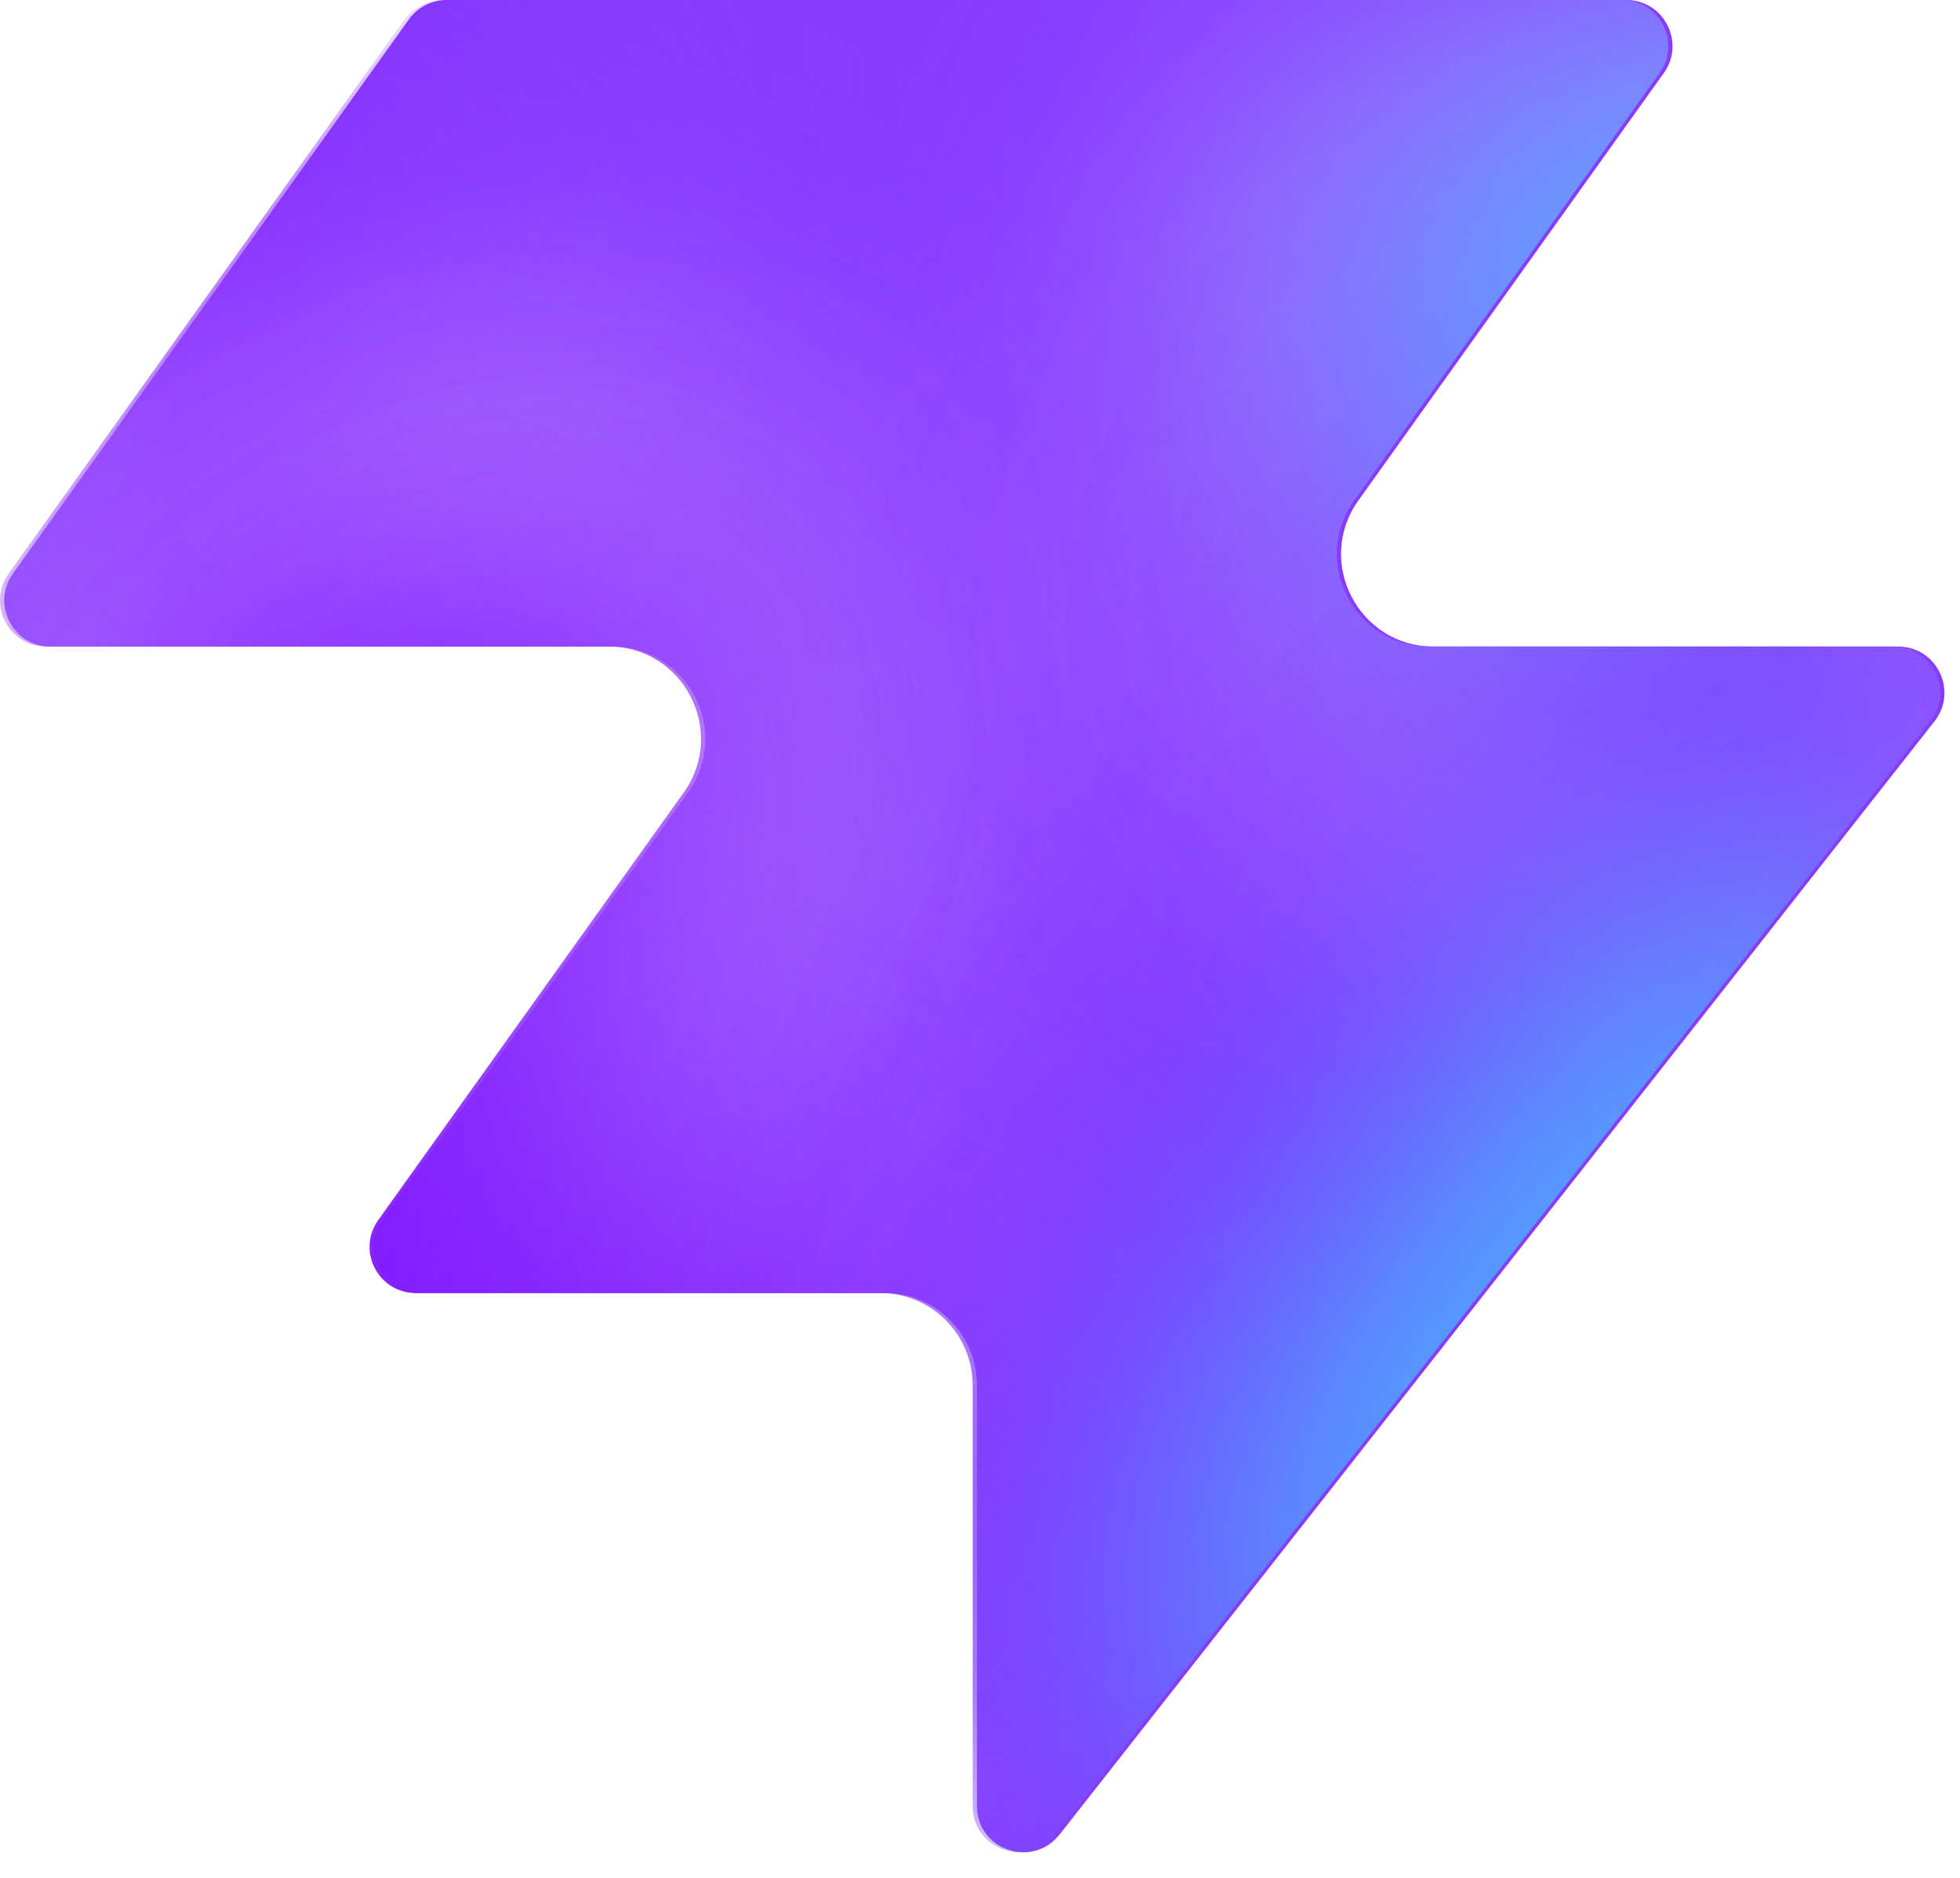
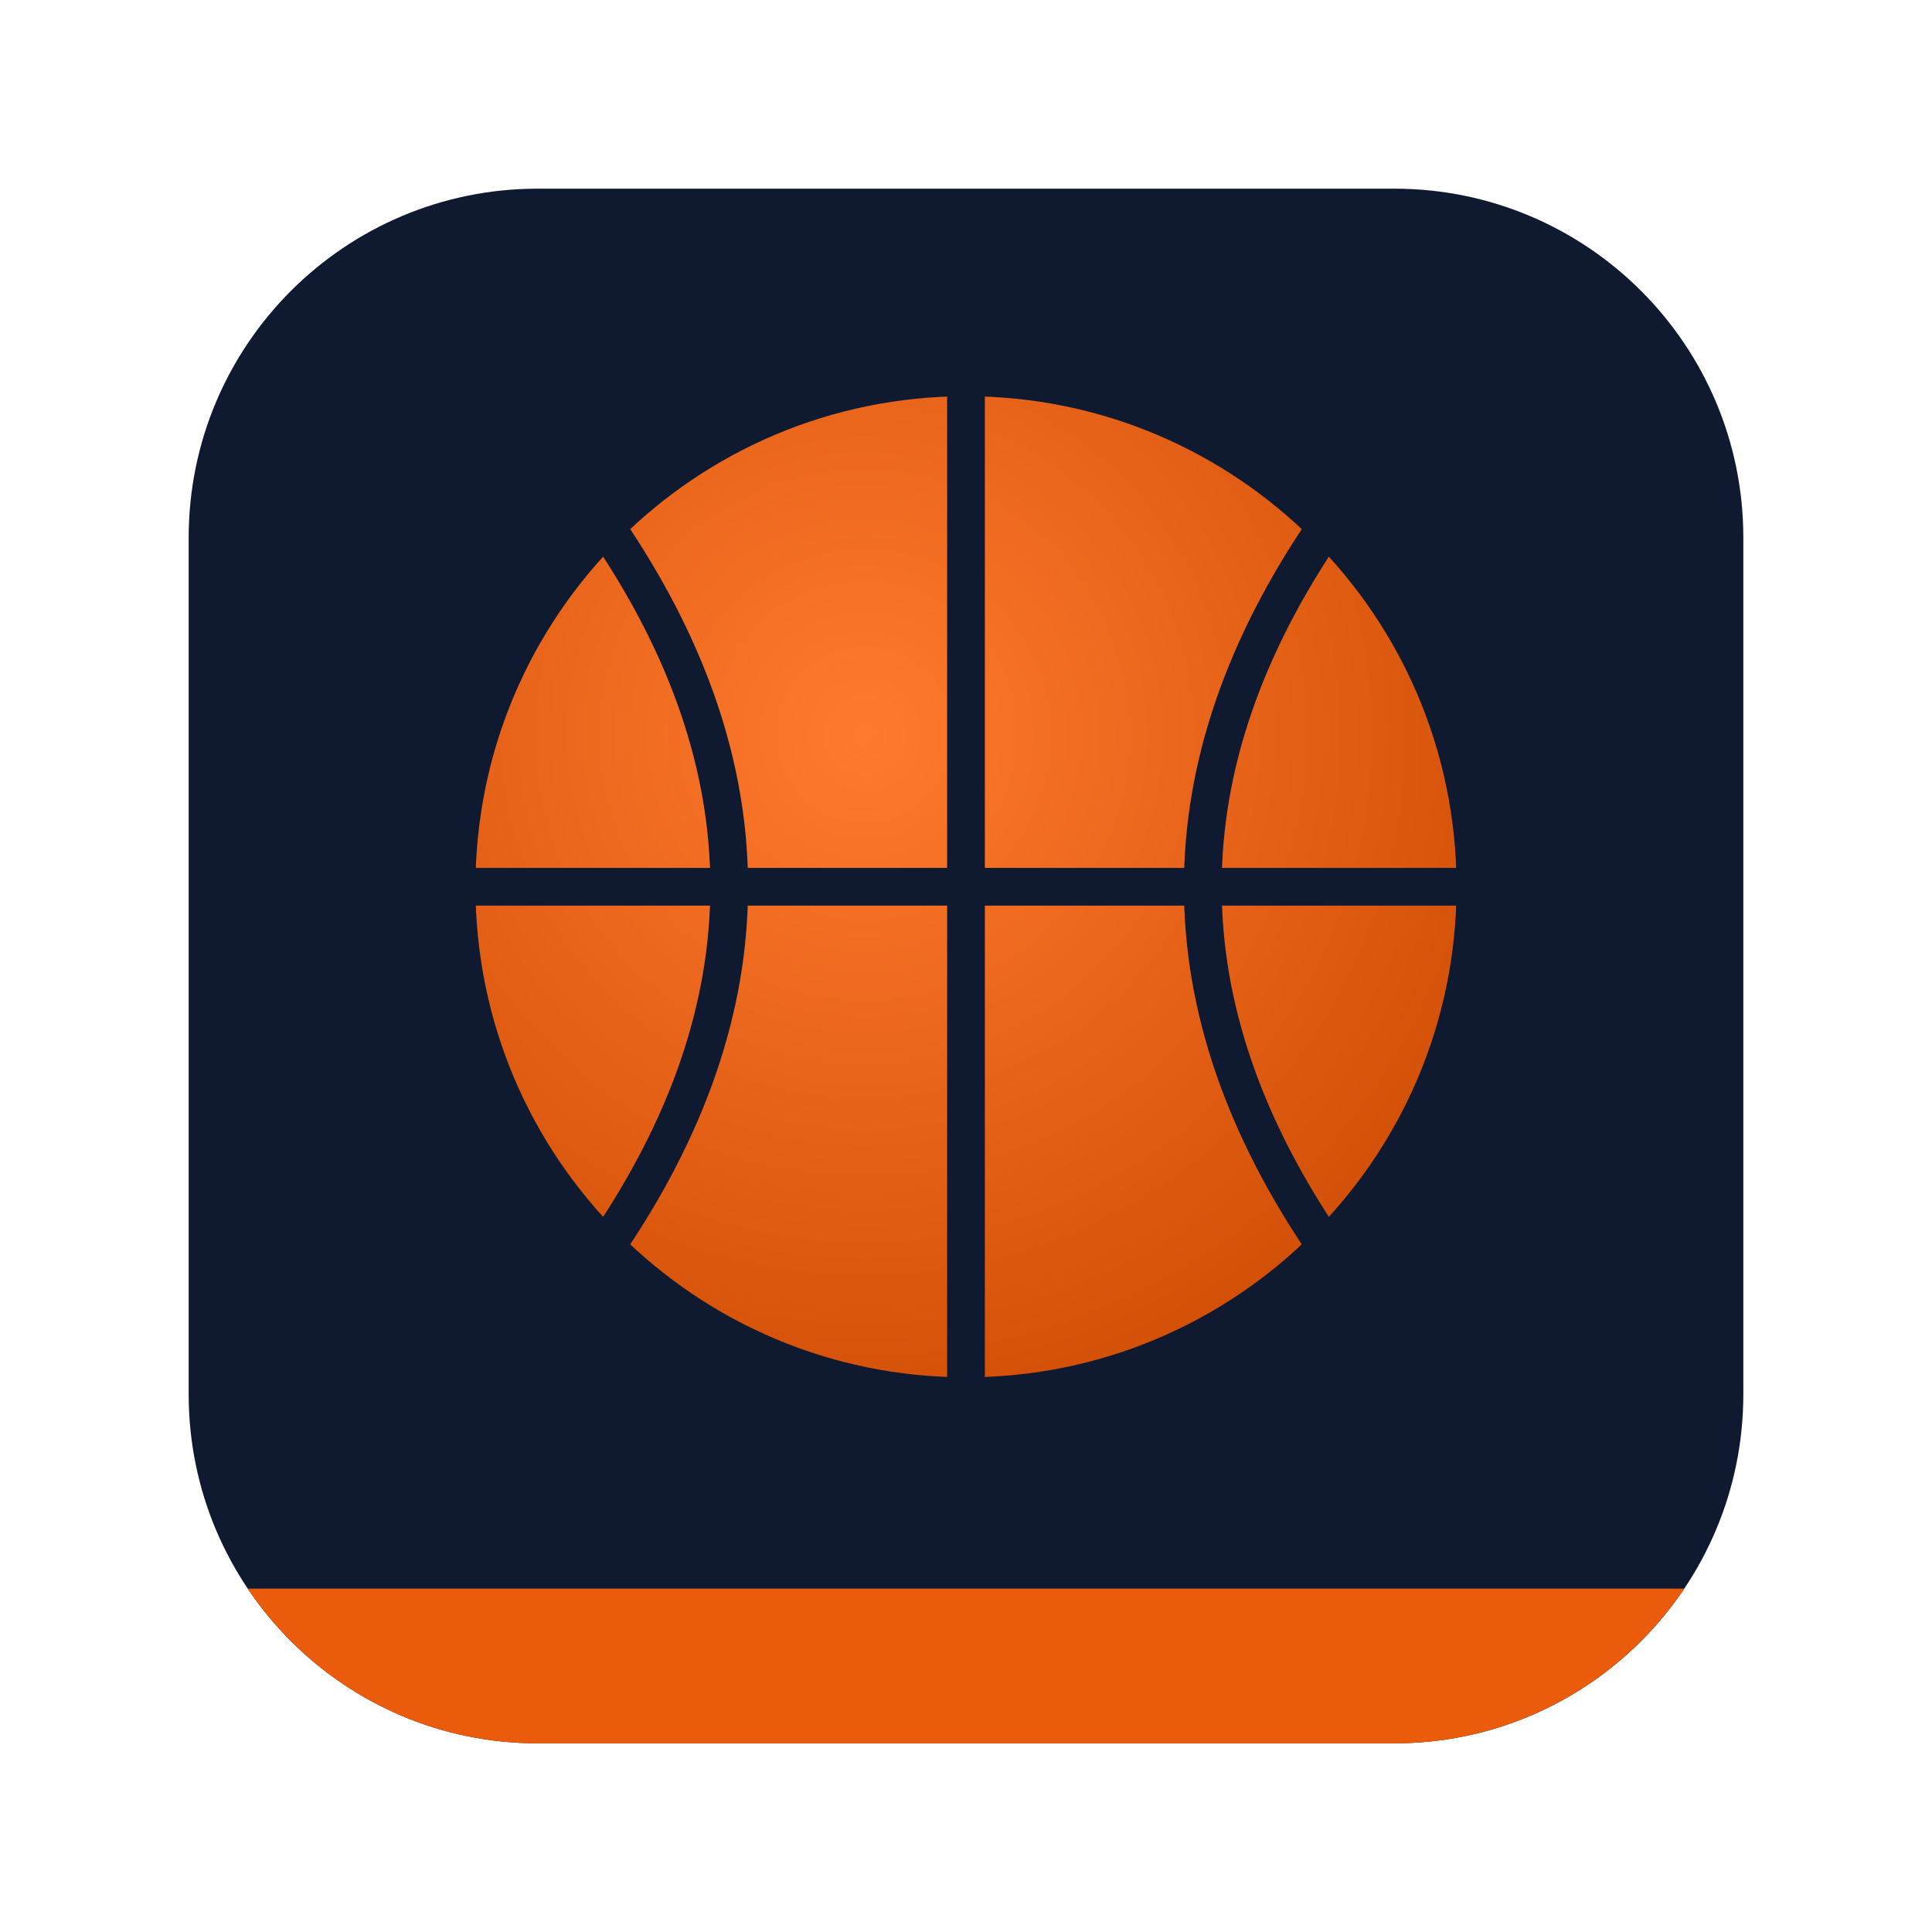
- <svg xmlns="http://www.w3.org/2000/svg" width="48" height="46" fill="none" viewBox="0 0 48 46">
-   <path fill="#863bff" d="M25.946 44.938c-.664.845-2.021.375-2.021-.698V33.937a2.26 2.26 0 0 0-2.262-2.262H10.287c-.92 0-1.456-1.04-.92-1.788l7.48-10.471c1.07-1.497 0-3.578-1.842-3.578H1.237c-.92 0-1.456-1.04-.92-1.788L10.013.474c.214-.297.556-.474.92-.474h28.894c.92 0 1.456 1.04.92 1.788l-7.48 10.471c-1.07 1.498 0 3.579 1.842 3.579h11.377c.943 0 1.473 1.088.89 1.83L25.947 44.94z" style="fill:#863bff;fill:color(display-p3 .525 .23 1);fill-opacity:1" />
-   <mask id="a" width="48" height="46" x="0" y="0" maskUnits="userSpaceOnUse" style="mask-type:alpha">
-     <path fill="#000" d="M25.842 44.938c-.664.844-2.021.375-2.021-.698V33.937a2.26 2.26 0 0 0-2.262-2.262H10.183c-.92 0-1.456-1.04-.92-1.788l7.48-10.471c1.07-1.498 0-3.579-1.842-3.579H1.133c-.92 0-1.456-1.04-.92-1.787L9.91.473c.214-.297.556-.474.92-.474h28.894c.92 0 1.456 1.04.92 1.788l-7.48 10.471c-1.07 1.498 0 3.578 1.842 3.578h11.377c.943 0 1.473 1.088.89 1.832L25.843 44.94z" style="fill:#000;fill-opacity:1" />
-   </mask>
-   <g mask="url(#a)">
-     <g filter="url(#b)">
-       <ellipse cx="5.508" cy="14.704" fill="#ede6ff" rx="5.508" ry="14.704" style="fill:#ede6ff;fill:color(display-p3 .927 .903 1);fill-opacity:1" transform="matrix(.00324 1 1 -.00324 -4.47 31.516)" />
-     </g>
-     <g filter="url(#c)">
-       <ellipse cx="10.399" cy="29.851" fill="#ede6ff" rx="10.399" ry="29.851" style="fill:#ede6ff;fill:color(display-p3 .927 .903 1);fill-opacity:1" transform="matrix(.00324 1 1 -.00324 -39.328 7.883)" />
-     </g>
-     <g filter="url(#d)">
-       <ellipse cx="5.508" cy="30.487" fill="#7e14ff" rx="5.508" ry="30.487" style="fill:#7e14ff;fill:color(display-p3 .492 .077 1);fill-opacity:1" transform="rotate(89.814 -25.913 -14.639)scale(1 -1)" />
-     </g>
-     <g filter="url(#e)">
-       <ellipse cx="5.508" cy="30.599" fill="#7e14ff" rx="5.508" ry="30.599" style="fill:#7e14ff;fill:color(display-p3 .492 .077 1);fill-opacity:1" transform="rotate(89.814 -32.644 -3.334)scale(1 -1)" />
-     </g>
-     <g filter="url(#f)">
-       <ellipse cx="5.508" cy="30.599" fill="#7e14ff" rx="5.508" ry="30.599" style="fill:#7e14ff;fill:color(display-p3 .492 .077 1);fill-opacity:1" transform="matrix(.00324 1 1 -.00324 -34.34 30.47)" />
-     </g>
-     <g filter="url(#g)">
-       <ellipse cx="14.072" cy="22.078" fill="#ede6ff" rx="14.072" ry="22.078" style="fill:#ede6ff;fill:color(display-p3 .927 .903 1);fill-opacity:1" transform="rotate(93.35 24.506 48.493)scale(-1 1)" />
-     </g>
-     <g filter="url(#h)">
-       <ellipse cx="3.47" cy="21.501" fill="#7e14ff" rx="3.47" ry="21.501" style="fill:#7e14ff;fill:color(display-p3 .492 .077 1);fill-opacity:1" transform="rotate(89.009 28.708 47.59)scale(-1 1)" />
-     </g>
-     <g filter="url(#i)">
-       <ellipse cx="3.47" cy="21.501" fill="#7e14ff" rx="3.47" ry="21.501" style="fill:#7e14ff;fill:color(display-p3 .492 .077 1);fill-opacity:1" transform="rotate(89.009 28.708 47.59)scale(-1 1)" />
-     </g>
-     <g filter="url(#j)">
-       <ellipse cx=".387" cy="8.972" fill="#7e14ff" rx="4.407" ry="29.108" style="fill:#7e14ff;fill:color(display-p3 .492 .077 1);fill-opacity:1" transform="rotate(39.51 .387 8.972)" />
-     </g>
-     <g filter="url(#k)">
-       <ellipse cx="47.523" cy="-6.092" fill="#7e14ff" rx="4.407" ry="29.108" style="fill:#7e14ff;fill:color(display-p3 .492 .077 1);fill-opacity:1" transform="rotate(37.892 47.523 -6.092)" />
-     </g>
-     <g filter="url(#l)">
-       <ellipse cx="41.412" cy="6.333" fill="#47bfff" rx="5.971" ry="9.665" style="fill:#47bfff;fill:color(display-p3 .28 .748 1);fill-opacity:1" transform="rotate(37.892 41.412 6.333)" />
-     </g>
-     <g filter="url(#m)">
-       <ellipse cx="-1.879" cy="38.332" fill="#7e14ff" rx="4.407" ry="29.108" style="fill:#7e14ff;fill:color(display-p3 .492 .077 1);fill-opacity:1" transform="rotate(37.892 -1.88 38.332)" />
-     </g>
-     <g filter="url(#n)">
-       <ellipse cx="-1.879" cy="38.332" fill="#7e14ff" rx="4.407" ry="29.108" style="fill:#7e14ff;fill:color(display-p3 .492 .077 1);fill-opacity:1" transform="rotate(37.892 -1.88 38.332)" />
-     </g>
-     <g filter="url(#o)">
-       <ellipse cx="35.651" cy="29.907" fill="#7e14ff" rx="4.407" ry="29.108" style="fill:#7e14ff;fill:color(display-p3 .492 .077 1);fill-opacity:1" transform="rotate(37.892 35.651 29.907)" />
-     </g>
-     <g filter="url(#p)">
-       <ellipse cx="38.418" cy="32.4" fill="#47bfff" rx="5.971" ry="15.297" style="fill:#47bfff;fill:color(display-p3 .28 .748 1);fill-opacity:1" transform="rotate(37.892 38.418 32.4)" />
+ <svg xmlns="http://www.w3.org/2000/svg" width="1024" height="1024" viewBox="0 0 1024 1024">
+   <defs>
+     <clipPath id="body">
+       <rect x="100" y="100" width="824" height="824" rx="185" />
+     </clipPath>
+     <radialGradient id="shine" cx="40%" cy="35%" r="70%">
+       <stop offset="0" stop-color="#ff7a2e" />
+       <stop offset="1" stop-color="#d14e06" />
+     </radialGradient>
+   </defs>
+   <g clip-path="url(#body)">
+     <rect x="100" y="100" width="824" height="824" fill="#0f1a30" />
+     <rect x="100" y="842" width="824" height="82" fill="#ea5b0c" />
+   </g>
+   <g transform="translate(512 470)">
+     <circle r="270" fill="url(#shine)" />
+     <g fill="none" stroke="#0f1a30" stroke-width="20" stroke-linecap="round">
+       <circle r="270" />
+       <line x1="0" y1="-270" x2="0" y2="270" />
+       <line x1="-270" y1="0" x2="270" y2="0" />
+       <path d="M -191 -191 Q -60 0 -191 191" />
+       <path d="M 191 -191 Q 60 0 191 191" />
    </g>
  </g>
-   <defs>
-     <filter id="b" width="60.045" height="41.654" x="-19.77" y="16.149" color-interpolation-filters="sRGB" filterUnits="userSpaceOnUse">
-       <feFlood flood-opacity="0" result="BackgroundImageFix" />
-       <feBlend in="SourceGraphic" in2="BackgroundImageFix" result="shape" />
-       <feGaussianBlur result="effect1_foregroundBlur_2002_17158" stdDeviation="7.659" />
-     </filter>
-     <filter id="c" width="90.34" height="51.437" x="-54.613" y="-7.533" color-interpolation-filters="sRGB" filterUnits="userSpaceOnUse">
-       <feFlood flood-opacity="0" result="BackgroundImageFix" />
-       <feBlend in="SourceGraphic" in2="BackgroundImageFix" result="shape" />
-       <feGaussianBlur result="effect1_foregroundBlur_2002_17158" stdDeviation="7.659" />
-     </filter>
-     <filter id="d" width="79.355" height="29.4" x="-49.64" y="2.03" color-interpolation-filters="sRGB" filterUnits="userSpaceOnUse">
-       <feFlood flood-opacity="0" result="BackgroundImageFix" />
-       <feBlend in="SourceGraphic" in2="BackgroundImageFix" result="shape" />
-       <feGaussianBlur result="effect1_foregroundBlur_2002_17158" stdDeviation="4.596" />
-     </filter>
-     <filter id="e" width="79.579" height="29.4" x="-45.045" y="20.029" color-interpolation-filters="sRGB" filterUnits="userSpaceOnUse">
-       <feFlood flood-opacity="0" result="BackgroundImageFix" />
-       <feBlend in="SourceGraphic" in2="BackgroundImageFix" result="shape" />
-       <feGaussianBlur result="effect1_foregroundBlur_2002_17158" stdDeviation="4.596" />
-     </filter>
-     <filter id="f" width="79.579" height="29.4" x="-43.513" y="21.178" color-interpolation-filters="sRGB" filterUnits="userSpaceOnUse">
-       <feFlood flood-opacity="0" result="BackgroundImageFix" />
-       <feBlend in="SourceGraphic" in2="BackgroundImageFix" result="shape" />
-       <feGaussianBlur result="effect1_foregroundBlur_2002_17158" stdDeviation="4.596" />
-     </filter>
-     <filter id="g" width="74.749" height="58.852" x="15.756" y="-17.901" color-interpolation-filters="sRGB" filterUnits="userSpaceOnUse">
-       <feFlood flood-opacity="0" result="BackgroundImageFix" />
-       <feBlend in="SourceGraphic" in2="BackgroundImageFix" result="shape" />
-       <feGaussianBlur result="effect1_foregroundBlur_2002_17158" stdDeviation="7.659" />
-     </filter>
-     <filter id="h" width="61.377" height="25.362" x="23.548" y="2.284" color-interpolation-filters="sRGB" filterUnits="userSpaceOnUse">
-       <feFlood flood-opacity="0" result="BackgroundImageFix" />
-       <feBlend in="SourceGraphic" in2="BackgroundImageFix" result="shape" />
-       <feGaussianBlur result="effect1_foregroundBlur_2002_17158" stdDeviation="4.596" />
-     </filter>
-     <filter id="i" width="61.377" height="25.362" x="23.548" y="2.284" color-interpolation-filters="sRGB" filterUnits="userSpaceOnUse">
-       <feFlood flood-opacity="0" result="BackgroundImageFix" />
-       <feBlend in="SourceGraphic" in2="BackgroundImageFix" result="shape" />
-       <feGaussianBlur result="effect1_foregroundBlur_2002_17158" stdDeviation="4.596" />
-     </filter>
-     <filter id="j" width="56.045" height="63.649" x="-27.636" y="-22.853" color-interpolation-filters="sRGB" filterUnits="userSpaceOnUse">
-       <feFlood flood-opacity="0" result="BackgroundImageFix" />
-       <feBlend in="SourceGraphic" in2="BackgroundImageFix" result="shape" />
-       <feGaussianBlur result="effect1_foregroundBlur_2002_17158" stdDeviation="4.596" />
-     </filter>
-     <filter id="k" width="54.814" height="64.646" x="20.116" y="-38.415" color-interpolation-filters="sRGB" filterUnits="userSpaceOnUse">
-       <feFlood flood-opacity="0" result="BackgroundImageFix" />
-       <feBlend in="SourceGraphic" in2="BackgroundImageFix" result="shape" />
-       <feGaussianBlur result="effect1_foregroundBlur_2002_17158" stdDeviation="4.596" />
-     </filter>
-     <filter id="l" width="33.541" height="35.313" x="24.641" y="-11.323" color-interpolation-filters="sRGB" filterUnits="userSpaceOnUse">
-       <feFlood flood-opacity="0" result="BackgroundImageFix" />
-       <feBlend in="SourceGraphic" in2="BackgroundImageFix" result="shape" />
-       <feGaussianBlur result="effect1_foregroundBlur_2002_17158" stdDeviation="4.596" />
-     </filter>
-     <filter id="m" width="54.814" height="64.646" x="-29.286" y="6.009" color-interpolation-filters="sRGB" filterUnits="userSpaceOnUse">
-       <feFlood flood-opacity="0" result="BackgroundImageFix" />
-       <feBlend in="SourceGraphic" in2="BackgroundImageFix" result="shape" />
-       <feGaussianBlur result="effect1_foregroundBlur_2002_17158" stdDeviation="4.596" />
-     </filter>
-     <filter id="n" width="54.814" height="64.646" x="-29.286" y="6.009" color-interpolation-filters="sRGB" filterUnits="userSpaceOnUse">
-       <feFlood flood-opacity="0" result="BackgroundImageFix" />
-       <feBlend in="SourceGraphic" in2="BackgroundImageFix" result="shape" />
-       <feGaussianBlur result="effect1_foregroundBlur_2002_17158" stdDeviation="4.596" />
-     </filter>
-     <filter id="o" width="54.814" height="64.646" x="8.244" y="-2.416" color-interpolation-filters="sRGB" filterUnits="userSpaceOnUse">
-       <feFlood flood-opacity="0" result="BackgroundImageFix" />
-       <feBlend in="SourceGraphic" in2="BackgroundImageFix" result="shape" />
-       <feGaussianBlur result="effect1_foregroundBlur_2002_17158" stdDeviation="4.596" />
-     </filter>
-     <filter id="p" width="39.409" height="43.623" x="18.713" y="10.588" color-interpolation-filters="sRGB" filterUnits="userSpaceOnUse">
-       <feFlood flood-opacity="0" result="BackgroundImageFix" />
-       <feBlend in="SourceGraphic" in2="BackgroundImageFix" result="shape" />
-       <feGaussianBlur result="effect1_foregroundBlur_2002_17158" stdDeviation="4.596" />
-     </filter>
-   </defs>
</svg>
